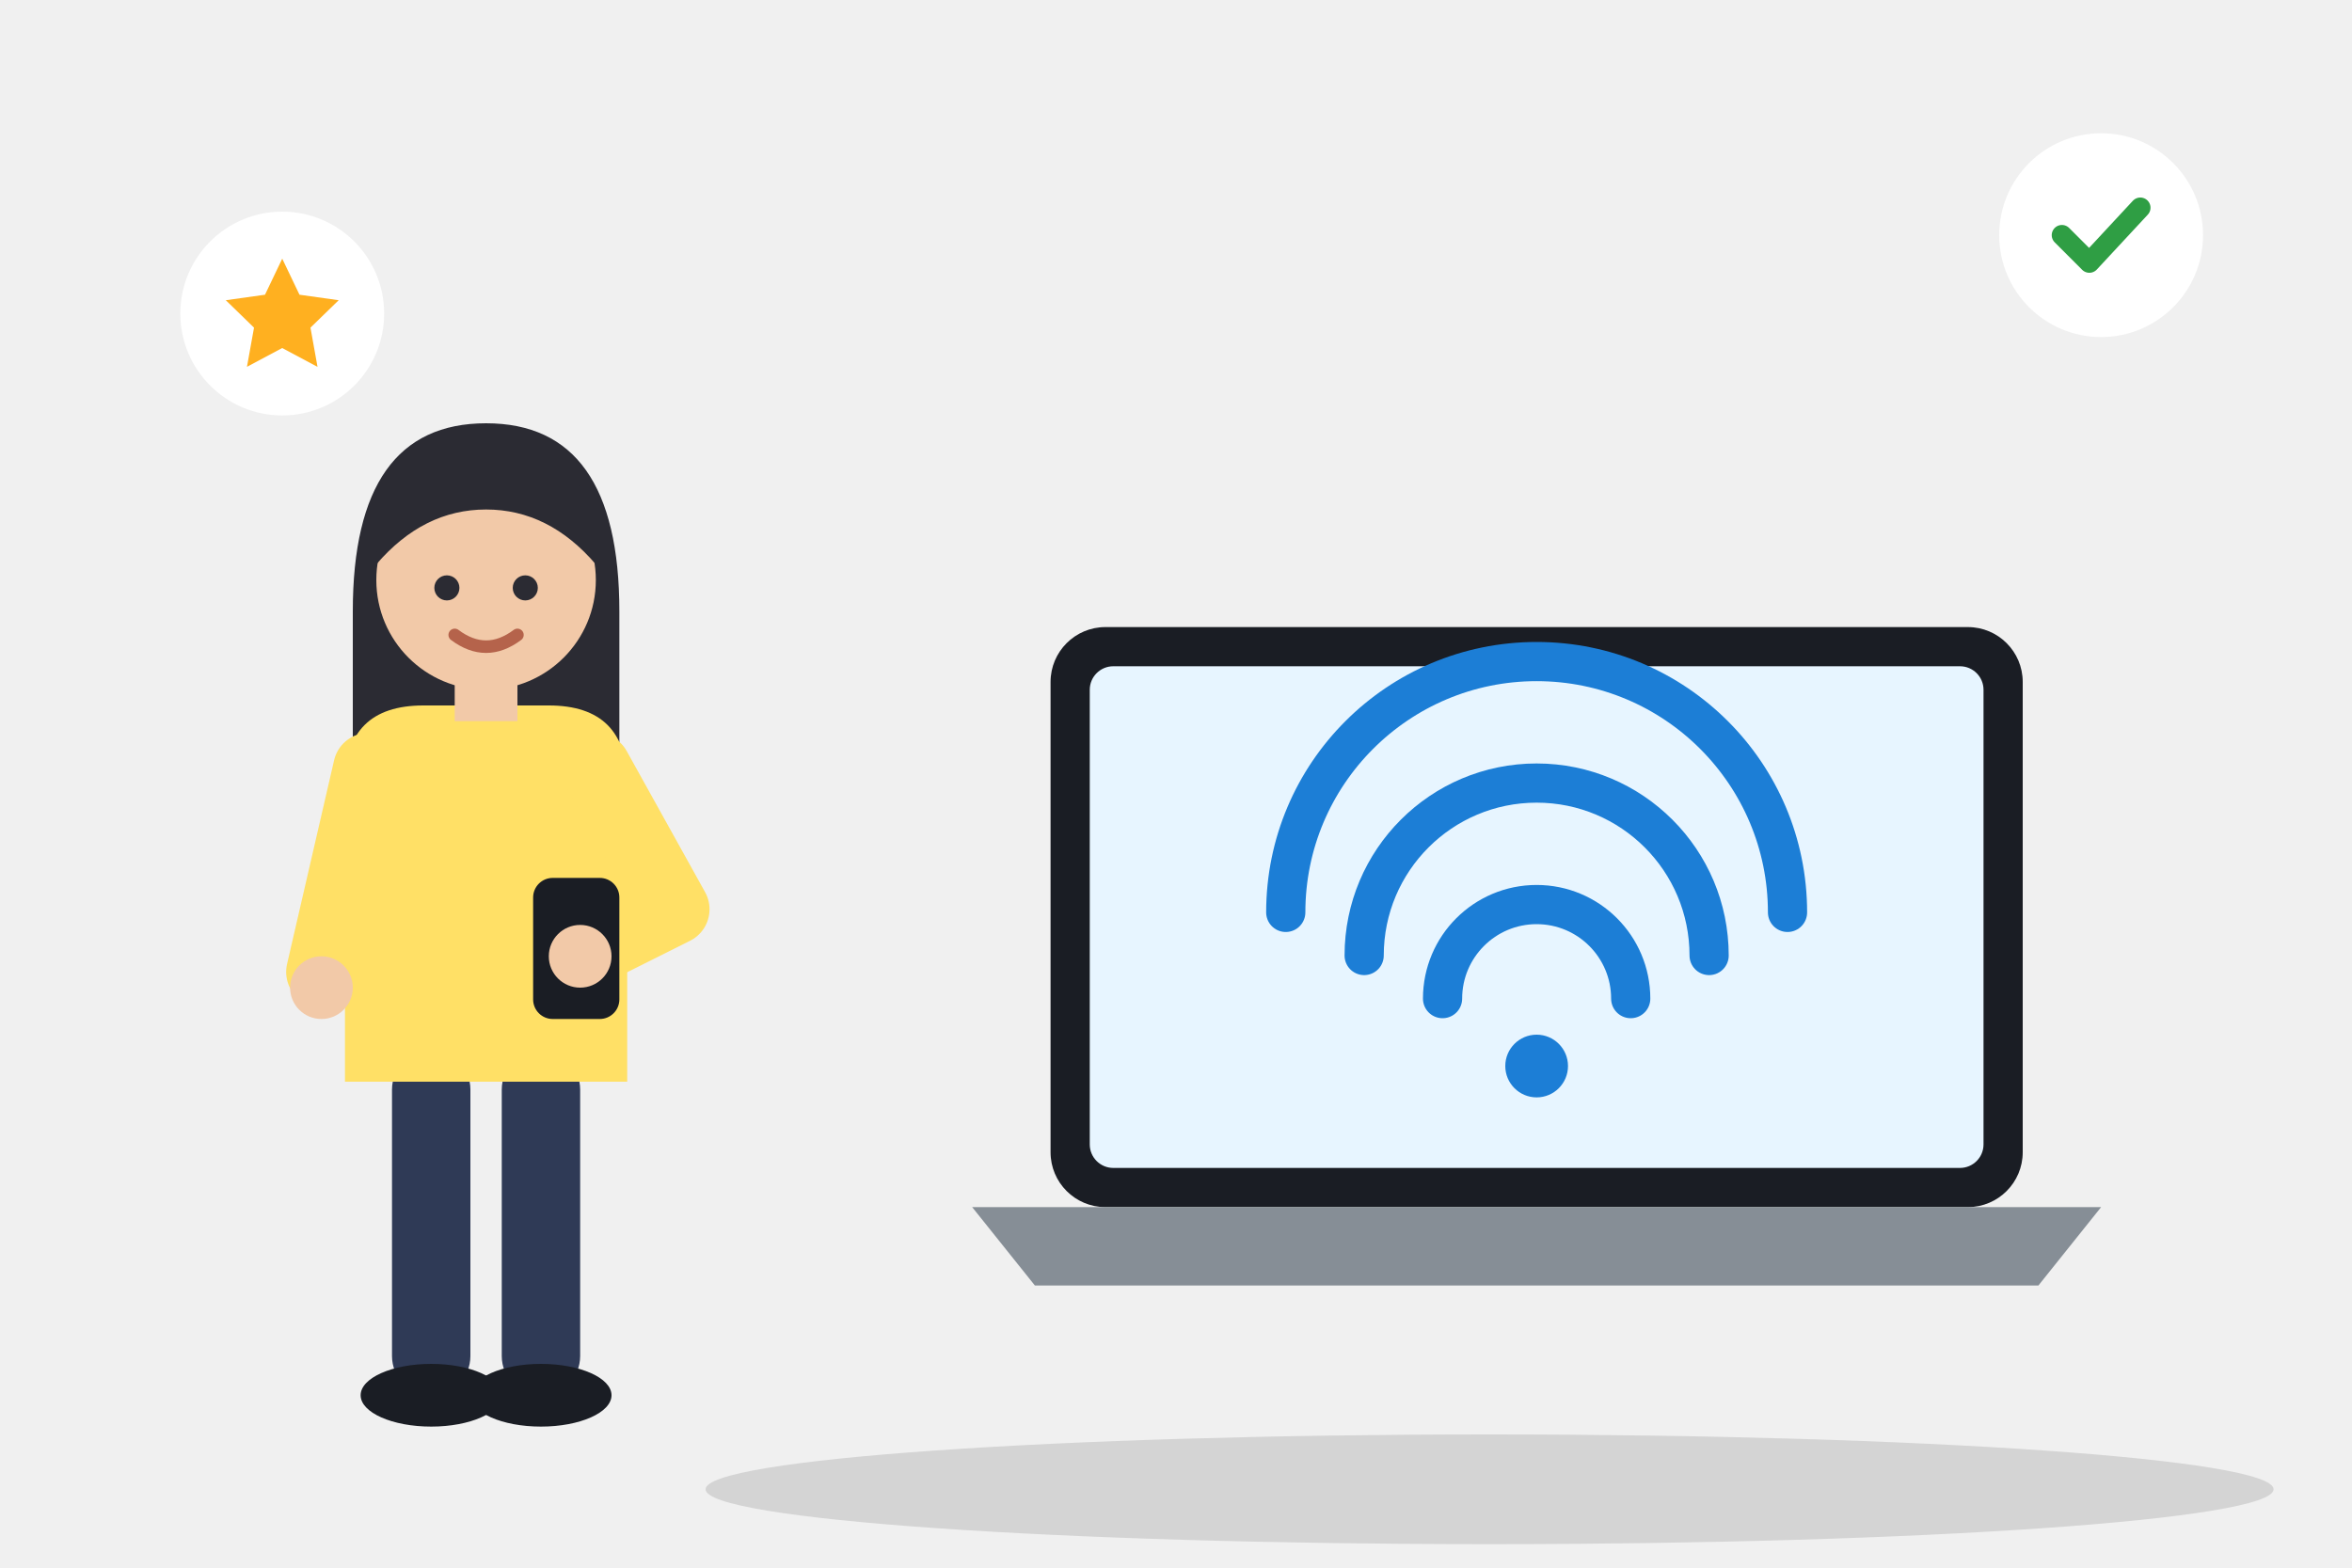
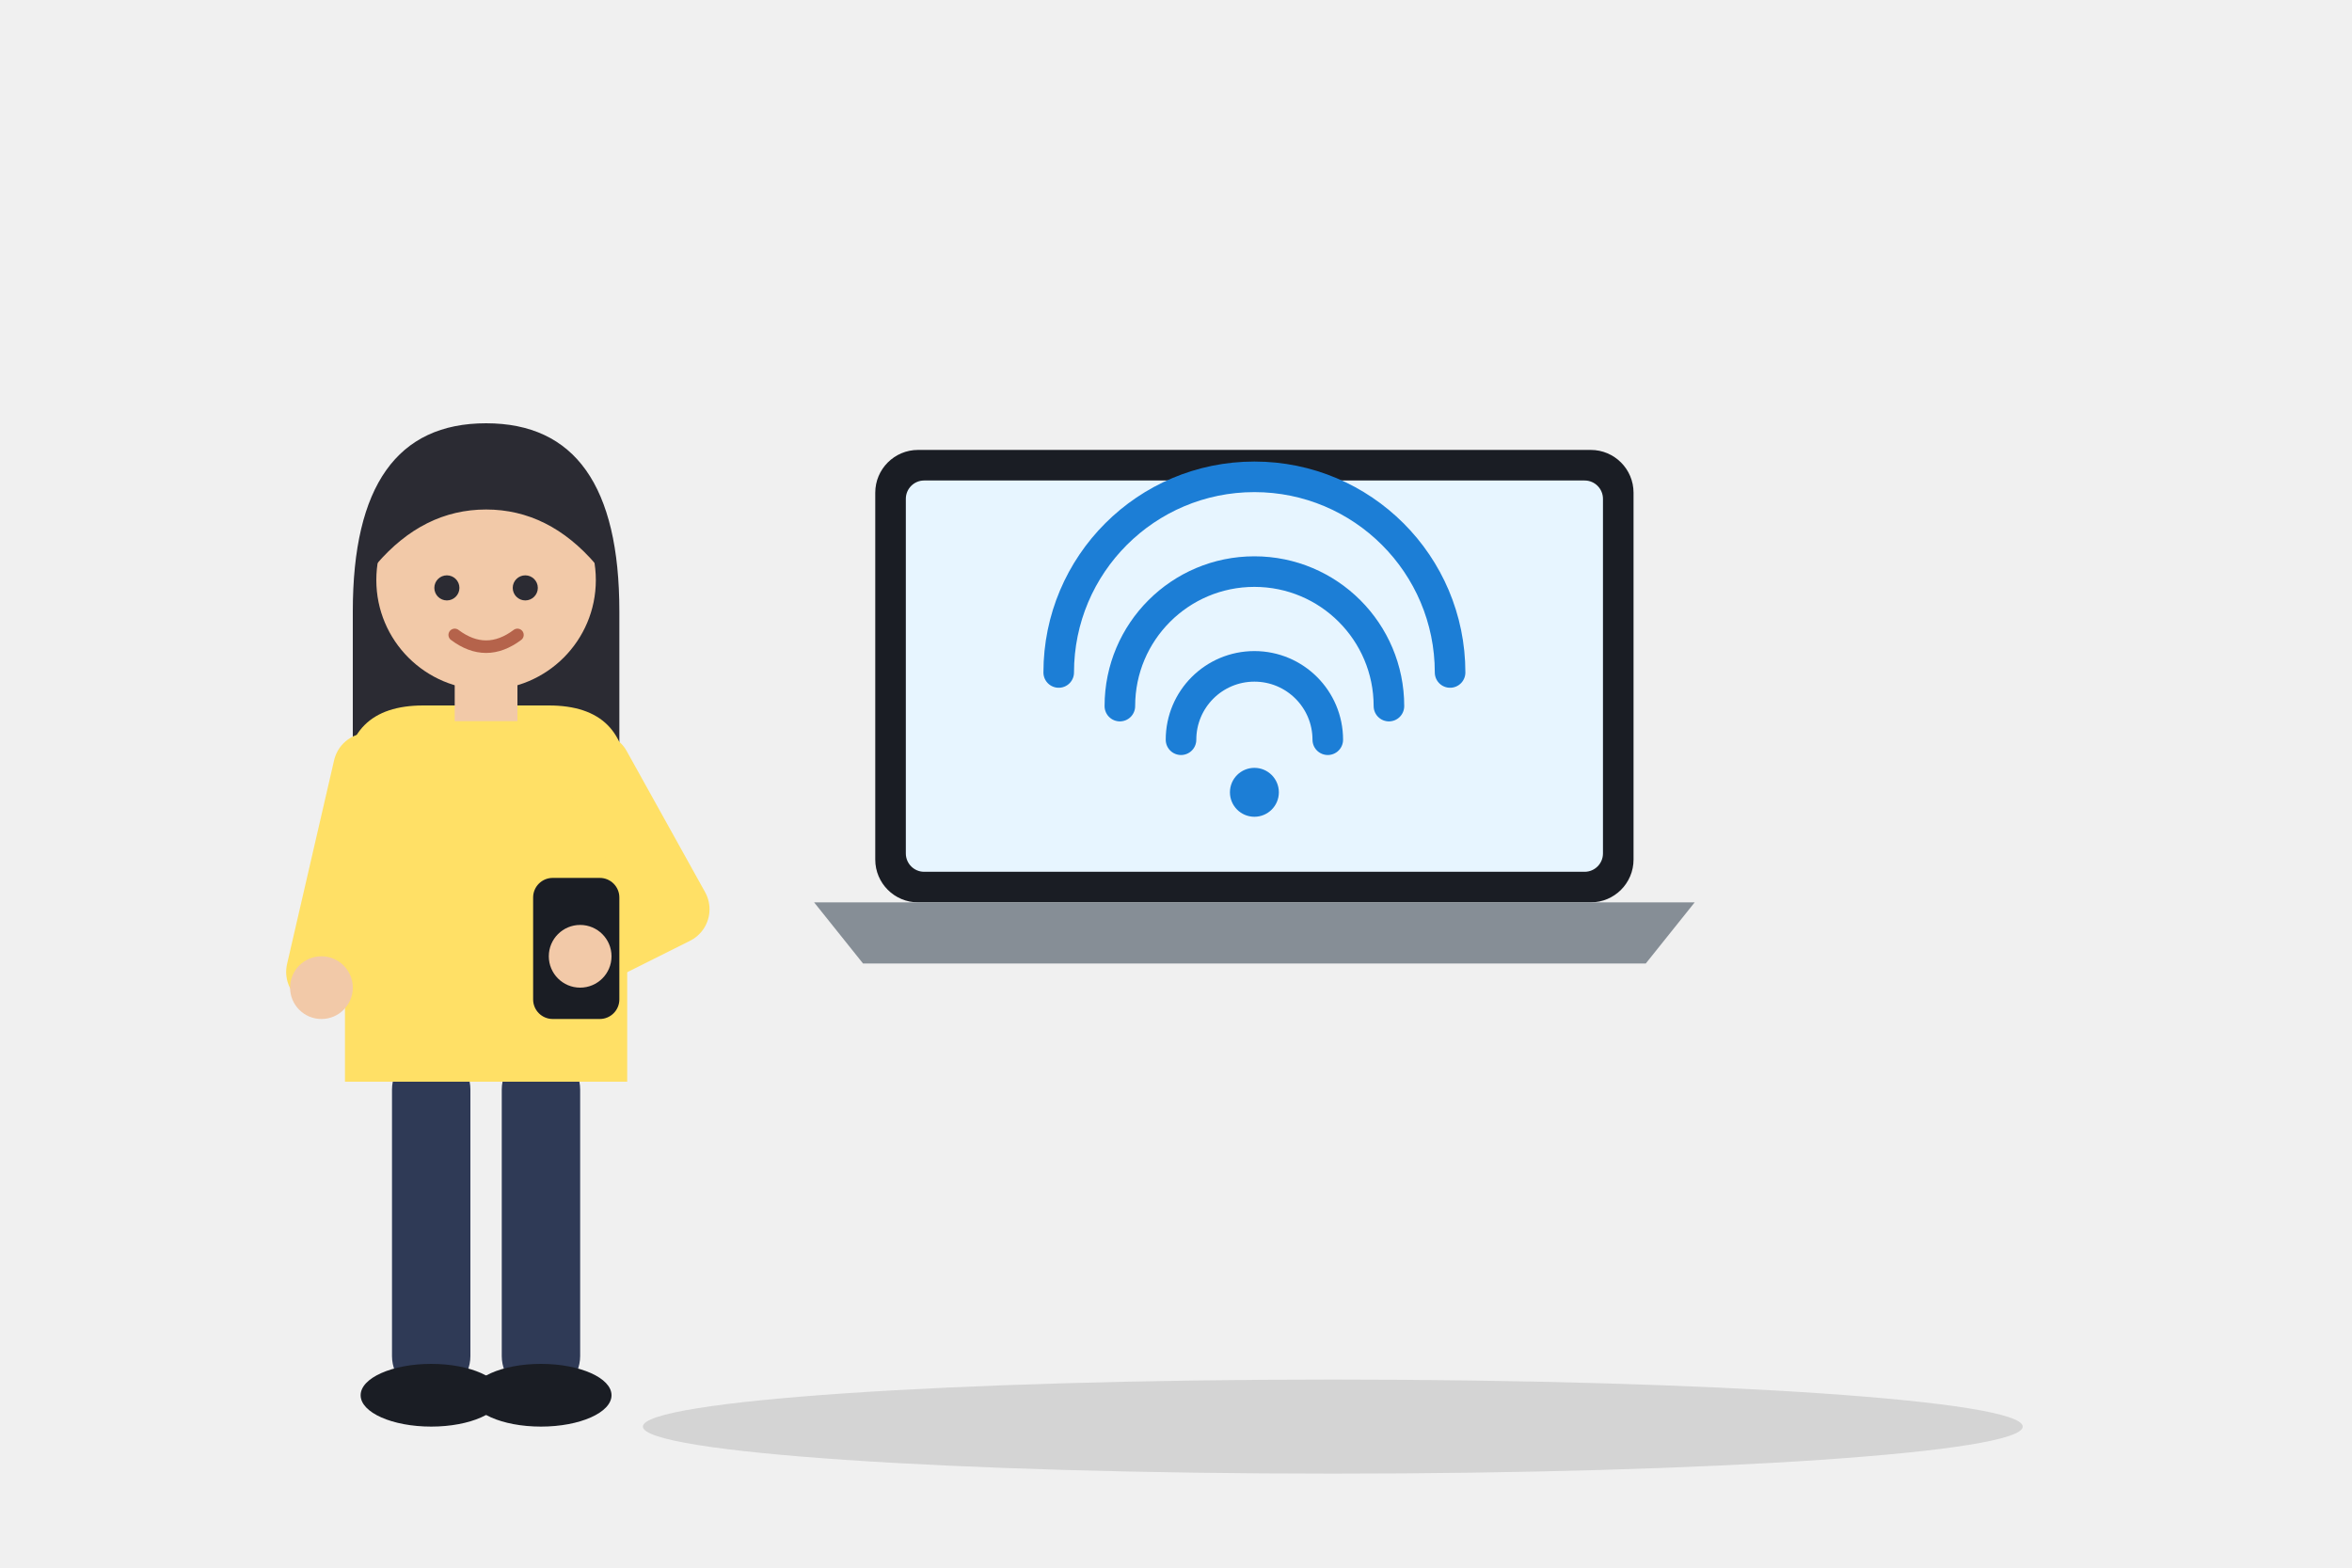
<svg xmlns="http://www.w3.org/2000/svg" viewBox="0 0 300 200" width="300" height="200">
-   <ellipse cx="190" cy="190" rx="100" ry="7" fill="#000" opacity=".12" />
-   <g transform="translate(96 50)">
+   <ellipse cx="170" cy="182" rx="88" ry="6" fill="#000" opacity=".12" />
+   <g transform="translate(82 34) scale(.78)">
    <rect x="38" y="30" width="124" height="74" rx="7" fill="#1A1D24" />
    <rect x="43" y="35" width="114" height="64" rx="3" fill="#E7F5FF" />
    <path d="M88 77.4a12 12 0 0 1 24 0" fill="none" stroke="#1C7ED6" stroke-width="5" stroke-linecap="round" />
    <path d="M78 71.9a22 22 0 0 1 44 0" fill="none" stroke="#1C7ED6" stroke-width="5" stroke-linecap="round" />
    <path d="M68 66.4a32 32 0 0 1 64 0" fill="none" stroke="#1C7ED6" stroke-width="5" stroke-linecap="round" />
    <circle cx="100" cy="86" r="4" fill="#1C7ED6" />
    <path d="M28 104h144l-8 10H36z" fill="#868E96" />
  </g>
  <path d="M45 78q0-24 17-24t17 24v20h-34z" fill="#2B2B33" />
  <rect x="50" y="134" width="10" height="44" rx="5" fill="#2F3A56" />
  <rect x="64" y="134" width="10" height="44" rx="5" fill="#2F3A56" />
  <ellipse cx="55" cy="178" rx="9" ry="4" fill="#1A1D24" />
  <ellipse cx="69" cy="178" rx="9" ry="4" fill="#1A1D24" />
  <path d="M44 100q0-10 10-10h16q10 0 10 10v38h-36z" fill="#FFE066" />
  <rect x="58" y="84" width="8" height="8" fill="#F2C9A8" />
  <circle cx="62" cy="74" r="14" fill="#F2C9A8" />
  <path d="M48 72q0-16 14-16t14 16q-6-7-14-7t-14 7z" fill="#2B2B33" />
  <circle cx="57" cy="75" r="1.6" fill="#2B2B33" />
  <circle cx="67" cy="75" r="1.6" fill="#2B2B33" />
  <path d="M58 81q4 3 8 0" fill="none" stroke="#B5634B" stroke-width="1.6" stroke-linecap="round" />
  <path d="M76 98l10 18-12 6" fill="none" stroke="#FFE066" stroke-width="9" stroke-linecap="round" stroke-linejoin="round" />
  <rect x="68" y="112" width="11" height="18" rx="2.5" fill="#1A1D24" />
  <circle cx="74" cy="122" r="4" fill="#F2C9A8" />
  <path d="M47 98l-6 26" stroke="#FFE066" stroke-width="9" stroke-linecap="round" />
  <circle cx="41" cy="126" r="4" fill="#F2C9A8" />
-   <circle cx="36" cy="40" r="13" fill="#fff" />
-   <path d="M36 33l2.2 4.6 5 .7-3.6 3.5.9 5-4.5-2.4-4.5 2.4.9-5-3.6-3.5 5-.7z" fill="#FFB020" />
-   <circle cx="268" cy="30" r="13" fill="#fff" />
-   <path d="M263 30l3.5 3.5 6.5-7" fill="none" stroke="#2F9E44" stroke-width="2.6" stroke-linecap="round" stroke-linejoin="round" />
</svg>
